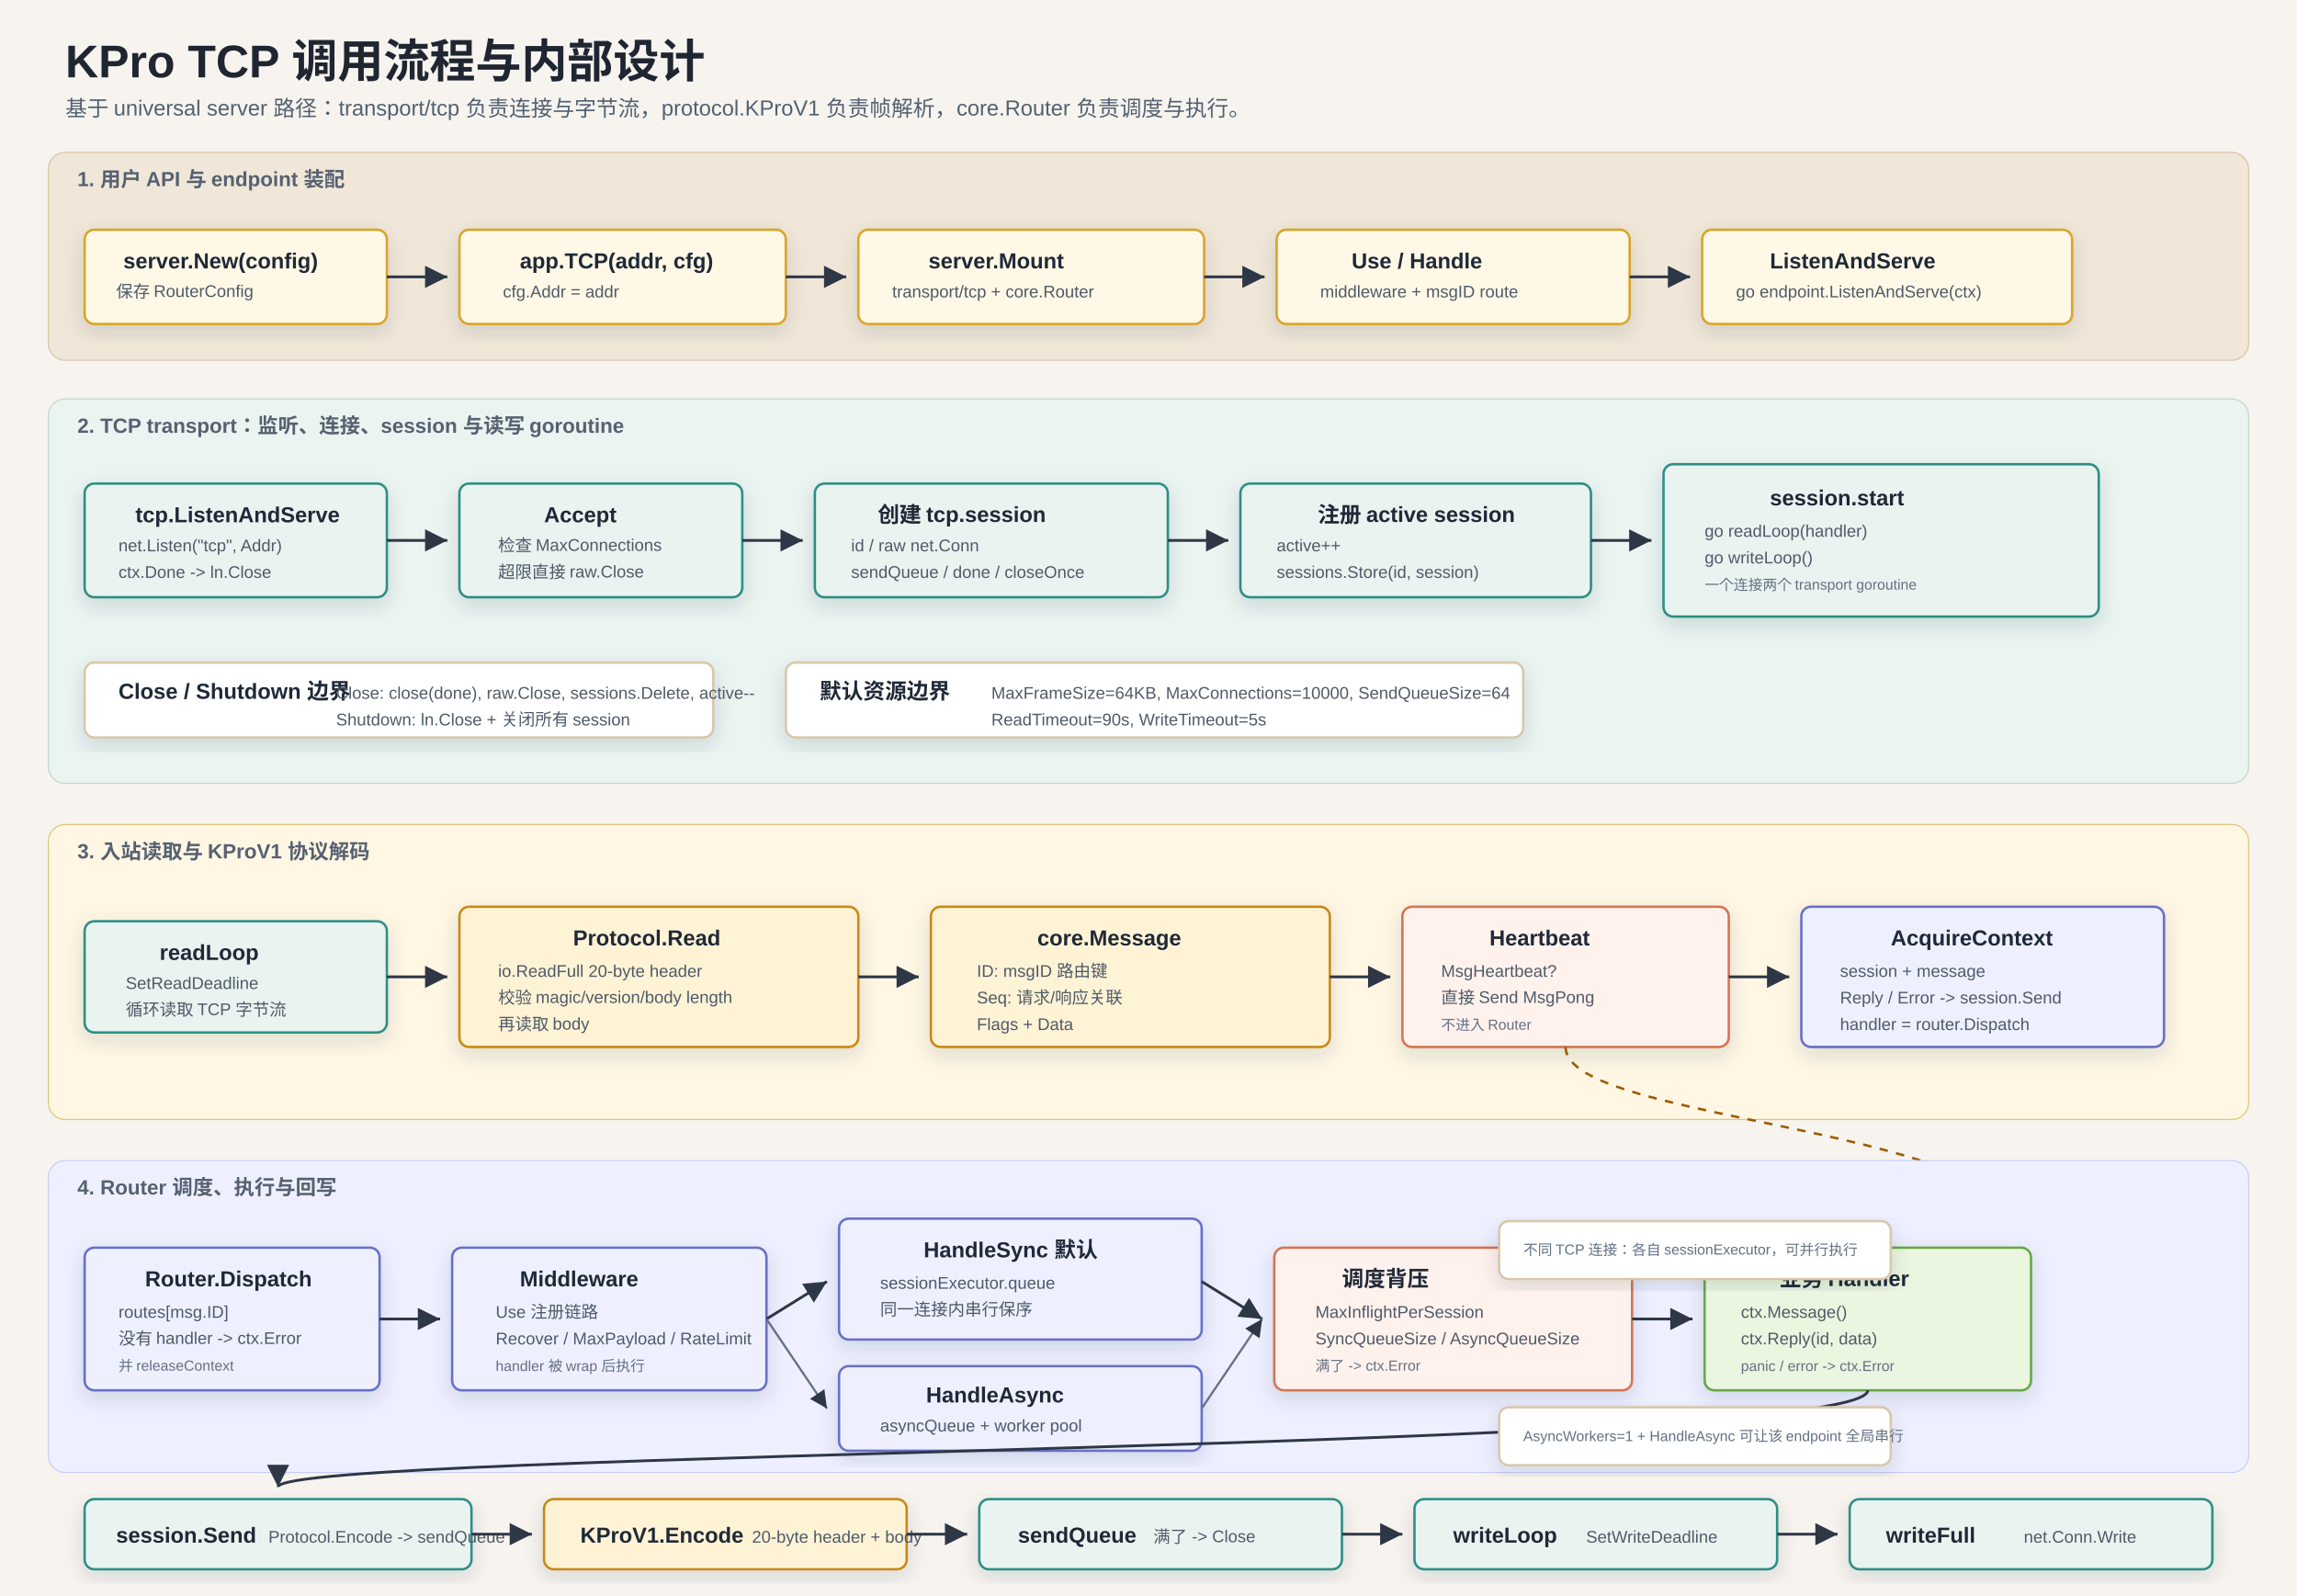
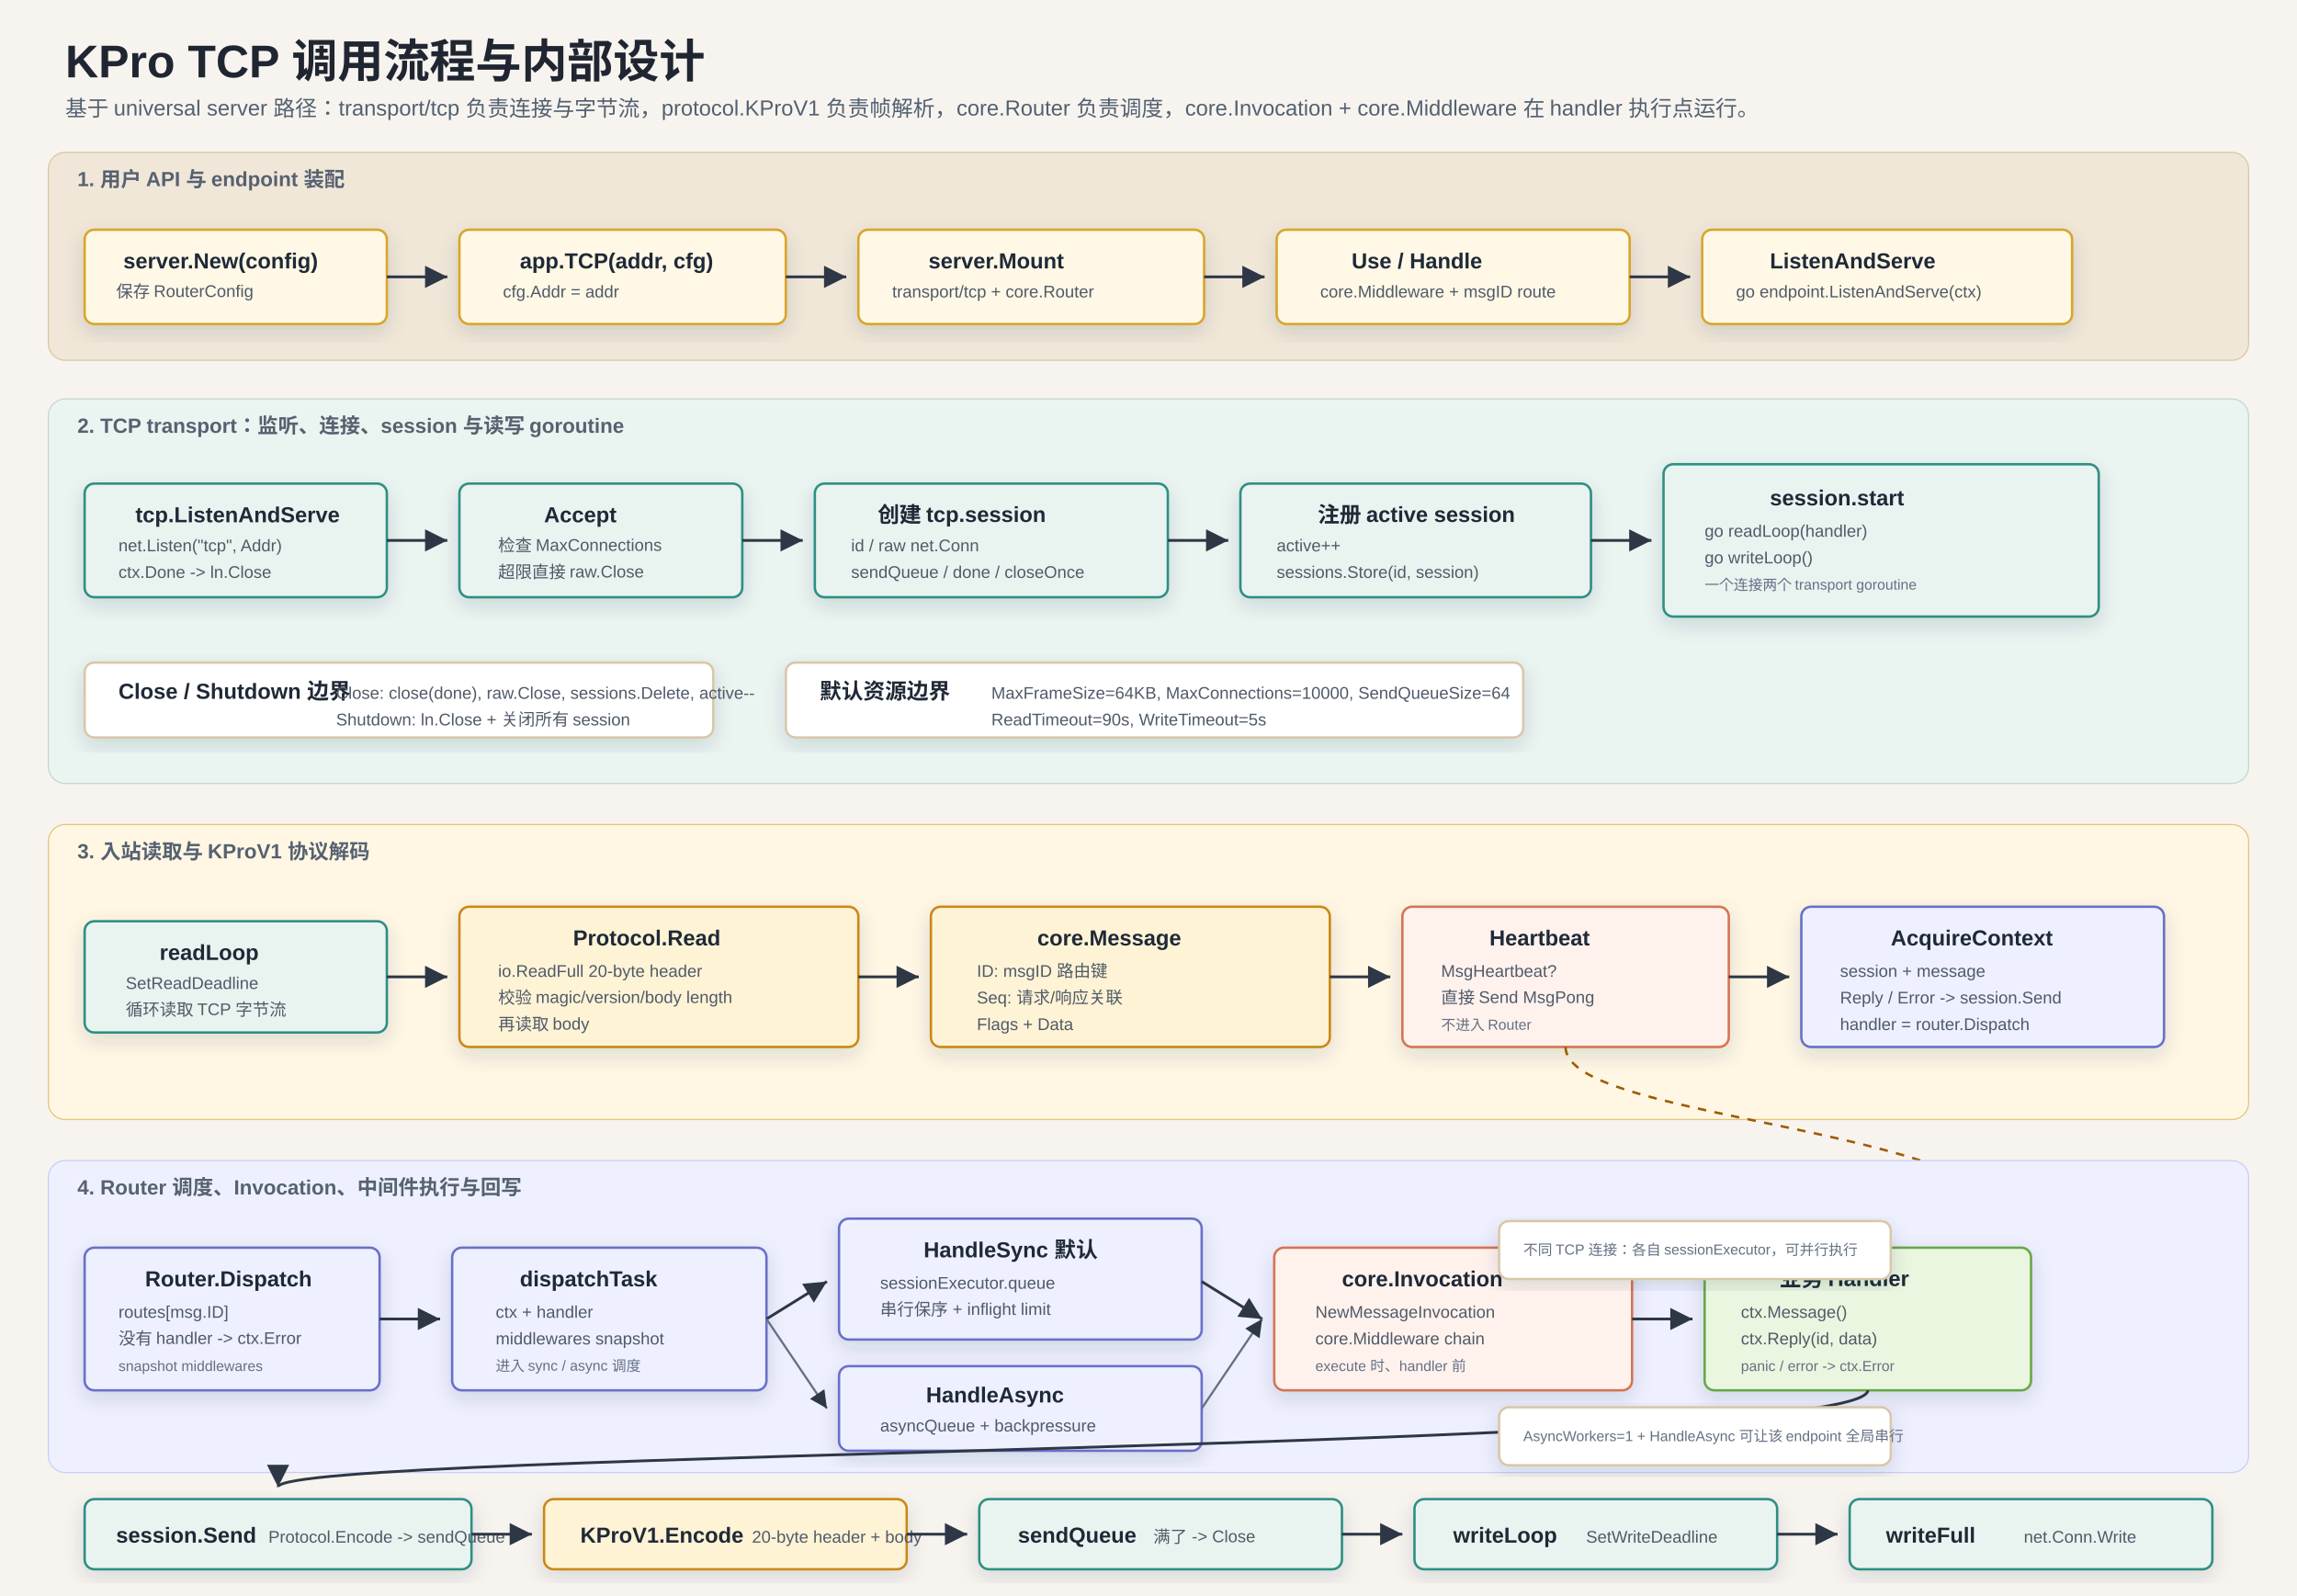
<svg xmlns="http://www.w3.org/2000/svg" width="1900" height="1320" viewBox="0 0 1900 1320" role="img" aria-labelledby="title desc">
  <defs>
    <marker id="arrow" markerWidth="12" markerHeight="12" refX="10" refY="6" orient="auto" markerUnits="strokeWidth">
      <path d="M2,2 L10,6 L2,10 Z" fill="#2e3745" />
    </marker>
    <marker id="warnArrow" markerWidth="12" markerHeight="12" refX="10" refY="6" orient="auto" markerUnits="strokeWidth">
      <path d="M2,2 L10,6 L2,10 Z" fill="#a05a00" />
    </marker>
    <filter id="shadow" x="-20%" y="-20%" width="140%" height="140%">
      <feDropShadow dx="0" dy="6" stdDeviation="8" flood-color="#1e293b" flood-opacity="0.14" />
    </filter>
    <style>
      .bg { fill: #f7f4ef; }
      .title { font: 700 38px "Microsoft YaHei", Arial, sans-serif; fill: #202631; }
      .subtitle { font: 400 18px "Microsoft YaHei", Arial, sans-serif; fill: #536070; }
      .laneTitle { font: 700 17px "Microsoft YaHei", Arial, sans-serif; fill: #566171; }
      .boxTitle { font: 700 18px "Microsoft YaHei", Arial, sans-serif; fill: #1f2937; }
      .text { font: 400 14px "Microsoft YaHei", Arial, sans-serif; fill: #4f5a68; }
      .small { font: 400 12px "Microsoft YaHei", Arial, sans-serif; fill: #647084; }
      .tiny { font: 400 11px "Microsoft YaHei", Arial, sans-serif; fill: #687386; }
      .box { stroke-width: 2; filter: url(#shadow); }
      .setup { fill: #fff8e6; stroke: #d9a529; }
      .tcp { fill: #e9f4f1; stroke: #2f8f83; }
      .proto { fill: #fff3d6; stroke: #c98918; }
      .router { fill: #eef0ff; stroke: #6870c9; }
      .app { fill: #eaf6df; stroke: #68a746; }
      .risk { fill: #fff2ed; stroke: #d47452; }
      .note { fill: #ffffff; stroke: #d8c7aa; }
      .line { fill: none; stroke: #2e3745; stroke-width: 2.3; marker-end: url(#arrow); }
      .lineThin { fill: none; stroke: #667085; stroke-width: 1.8; marker-end: url(#arrow); }
      .warn { fill: none; stroke: #a05a00; stroke-width: 2; stroke-dasharray: 7 7; marker-end: url(#warnArrow); }
      .dash { fill: none; stroke: #667085; stroke-width: 1.6; stroke-dasharray: 6 7; }
    </style>
  </defs>
  <rect class="bg" x="0" y="0" width="1900" height="1320" />
  <text class="title" x="54" y="64">KPro TCP 调用流程与内部设计</text>
-   <text class="subtitle" x="54" y="96">基于 universal server 路径：transport/tcp 负责连接与字节流，protocol.KProV1 负责帧解析，core.Router 负责调度与执行。</text>
+   <text class="subtitle" x="54" y="96">基于 universal server 路径：transport/tcp 负责连接与字节流，protocol.KProV1 负责帧解析，core.Router 负责调度，core.Invocation + core.Middleware 在 handler 执行点运行。</text>
  <rect x="40" y="126" width="1820" height="172" rx="14" fill="#f0e7d8" stroke="#dbc7a5" />
  <text class="laneTitle" x="64" y="154">1. 用户 API 与 endpoint 装配</text>
  <rect class="box setup" x="70" y="190" width="250" height="78" rx="8" />
  <text class="boxTitle" x="102" y="222">server.New(config)</text>
  <text class="text" x="96" y="246">保存 RouterConfig</text>
  <rect class="box setup" x="380" y="190" width="270" height="78" rx="8" />
  <text class="boxTitle" x="430" y="222">app.TCP(addr, cfg)</text>
  <text class="text" x="416" y="246">cfg.Addr = addr</text>
  <rect class="box setup" x="710" y="190" width="286" height="78" rx="8" />
  <text class="boxTitle" x="768" y="222">server.Mount</text>
  <text class="text" x="738" y="246">transport/tcp + core.Router</text>
  <rect class="box setup" x="1056" y="190" width="292" height="78" rx="8" />
  <text class="boxTitle" x="1118" y="222">Use / Handle</text>
-   <text class="text" x="1092" y="246">middleware + msgID route</text>
+   <text class="text" x="1092" y="246">core.Middleware + msgID route</text>
  <rect class="box setup" x="1408" y="190" width="306" height="78" rx="8" />
  <text class="boxTitle" x="1464" y="222">ListenAndServe</text>
  <text class="text" x="1436" y="246">go endpoint.ListenAndServe(ctx)</text>
  <path class="line" d="M320 229 L370 229" />
  <path class="line" d="M650 229 L700 229" />
  <path class="line" d="M996 229 L1046 229" />
  <path class="line" d="M1348 229 L1398 229" />
  <rect x="40" y="330" width="1820" height="318" rx="14" fill="#eaf4f0" stroke="#c3d9cf" />
  <text class="laneTitle" x="64" y="358">2. TCP transport：监听、连接、session 与读写 goroutine</text>
  <rect class="box tcp" x="70" y="400" width="250" height="94" rx="8" />
  <text class="boxTitle" x="112" y="432">tcp.ListenAndServe</text>
  <text class="text" x="98" y="456">net.Listen("tcp", Addr)</text>
  <text class="text" x="98" y="478">ctx.Done -&gt; ln.Close</text>
  <rect class="box tcp" x="380" y="400" width="234" height="94" rx="8" />
  <text class="boxTitle" x="450" y="432">Accept</text>
  <text class="text" x="412" y="456">检查 MaxConnections</text>
  <text class="text" x="412" y="478">超限直接 raw.Close</text>
  <rect class="box tcp" x="674" y="400" width="292" height="94" rx="8" />
  <text class="boxTitle" x="726" y="432">创建 tcp.session</text>
  <text class="text" x="704" y="456">id / raw net.Conn</text>
  <text class="text" x="704" y="478">sendQueue / done / closeOnce</text>
  <rect class="box tcp" x="1026" y="400" width="290" height="94" rx="8" />
  <text class="boxTitle" x="1090" y="432">注册 active session</text>
  <text class="text" x="1056" y="456">active++</text>
  <text class="text" x="1056" y="478">sessions.Store(id, session)</text>
  <rect class="box tcp" x="1376" y="384" width="360" height="126" rx="8" />
  <text class="boxTitle" x="1464" y="418">session.start</text>
  <text class="text" x="1410" y="444">go readLoop(handler)</text>
  <text class="text" x="1410" y="466">go writeLoop()</text>
  <text class="small" x="1410" y="488">一个连接两个 transport goroutine</text>
  <path class="line" d="M320 447 L370 447" />
  <path class="line" d="M614 447 L664 447" />
  <path class="line" d="M966 447 L1016 447" />
  <path class="line" d="M1316 447 L1366 447" />
  <rect class="box note" x="70" y="548" width="520" height="62" rx="8" />
  <text class="boxTitle" x="98" y="578">Close / Shutdown 边界</text>
  <text class="text" x="278" y="578">Close: close(done), raw.Close, sessions.Delete, active--</text>
  <text class="text" x="278" y="600">Shutdown: ln.Close + 关闭所有 session</text>
  <rect class="box note" x="650" y="548" width="610" height="62" rx="8" />
  <text class="boxTitle" x="678" y="578">默认资源边界</text>
  <text class="text" x="820" y="578">MaxFrameSize=64KB, MaxConnections=10000, SendQueueSize=64</text>
  <text class="text" x="820" y="600">ReadTimeout=90s, WriteTimeout=5s</text>
  <rect x="40" y="682" width="1820" height="244" rx="14" fill="#fff7e4" stroke="#e0c77c" />
  <text class="laneTitle" x="64" y="710">3. 入站读取与 KProV1 协议解码</text>
  <rect class="box tcp" x="70" y="762" width="250" height="92" rx="8" />
  <text class="boxTitle" x="132" y="794">readLoop</text>
  <text class="text" x="104" y="818">SetReadDeadline</text>
  <text class="text" x="104" y="840">循环读取 TCP 字节流</text>
  <rect class="box proto" x="380" y="750" width="330" height="116" rx="8" />
  <text class="boxTitle" x="474" y="782">Protocol.Read</text>
  <text class="text" x="412" y="808">io.ReadFull 20-byte header</text>
  <text class="text" x="412" y="830">校验 magic/version/body length</text>
  <text class="text" x="412" y="852">再读取 body</text>
  <rect class="box proto" x="770" y="750" width="330" height="116" rx="8" />
  <text class="boxTitle" x="858" y="782">core.Message</text>
  <text class="text" x="808" y="808">ID: msgID 路由键</text>
  <text class="text" x="808" y="830">Seq: 请求/响应关联</text>
  <text class="text" x="808" y="852">Flags + Data</text>
  <rect class="box risk" x="1160" y="750" width="270" height="116" rx="8" />
  <text class="boxTitle" x="1232" y="782">Heartbeat</text>
  <text class="text" x="1192" y="808">MsgHeartbeat?</text>
  <text class="text" x="1192" y="830">直接 Send MsgPong</text>
  <text class="small" x="1192" y="852">不进入 Router</text>
  <rect class="box router" x="1490" y="750" width="300" height="116" rx="8" />
  <text class="boxTitle" x="1564" y="782">AcquireContext</text>
  <text class="text" x="1522" y="808">session + message</text>
  <text class="text" x="1522" y="830">Reply / Error -&gt; session.Send</text>
  <text class="text" x="1522" y="852">handler = router.Dispatch</text>
  <path class="line" d="M320 808 L370 808" />
  <path class="line" d="M710 808 L760 808" />
  <path class="line" d="M1100 808 L1150 808" />
  <path class="line" d="M1430 808 L1480 808" />
  <path class="warn" d="M1295 866 C1295 930, 1680 930, 1680 1030" />
  <rect x="40" y="960" width="1820" height="258" rx="14" fill="#eef0ff" stroke="#c9cef8" />
-   <text class="laneTitle" x="64" y="988">4. Router 调度、执行与回写</text>
+   <text class="laneTitle" x="64" y="988">4. Router 调度、Invocation、中间件执行与回写</text>
  <rect class="box router" x="70" y="1032" width="244" height="118" rx="8" />
  <text class="boxTitle" x="120" y="1064">Router.Dispatch</text>
  <text class="text" x="98" y="1090">routes[msg.ID]</text>
  <text class="text" x="98" y="1112">没有 handler -&gt; ctx.Error</text>
-   <text class="small" x="98" y="1134">并 releaseContext</text>
+   <text class="small" x="98" y="1134">snapshot middlewares</text>
  <rect class="box router" x="374" y="1032" width="260" height="118" rx="8" />
-   <text class="boxTitle" x="430" y="1064">Middleware</text>
-   <text class="text" x="410" y="1090">Use 注册链路</text>
-   <text class="text" x="410" y="1112">Recover / MaxPayload / RateLimit</text>
-   <text class="small" x="410" y="1134">handler 被 wrap 后执行</text>
+   <text class="boxTitle" x="430" y="1064">dispatchTask</text>
+   <text class="text" x="410" y="1090">ctx + handler</text>
+   <text class="text" x="410" y="1112">middlewares snapshot</text>
+   <text class="small" x="410" y="1134">进入 sync / async 调度</text>
  <rect class="box router" x="694" y="1008" width="300" height="100" rx="8" />
  <text class="boxTitle" x="764" y="1040">HandleSync 默认</text>
  <text class="text" x="728" y="1066">sessionExecutor.queue</text>
-   <text class="text" x="728" y="1088">同一连接内串行保序</text>
+   <text class="text" x="728" y="1088">串行保序 + inflight limit</text>
  <rect class="box router" x="694" y="1130" width="300" height="70" rx="8" />
  <text class="boxTitle" x="766" y="1160">HandleAsync</text>
-   <text class="text" x="728" y="1184">asyncQueue + worker pool</text>
+   <text class="text" x="728" y="1184">asyncQueue + backpressure</text>
  <rect class="box risk" x="1054" y="1032" width="296" height="118" rx="8" />
-   <text class="boxTitle" x="1110" y="1064">调度背压</text>
-   <text class="text" x="1088" y="1090">MaxInflightPerSession</text>
-   <text class="text" x="1088" y="1112">SyncQueueSize / AsyncQueueSize</text>
-   <text class="small" x="1088" y="1134">满了 -&gt; ctx.Error</text>
+   <text class="boxTitle" x="1110" y="1064">core.Invocation</text>
+   <text class="text" x="1088" y="1090">NewMessageInvocation</text>
+   <text class="text" x="1088" y="1112">core.Middleware chain</text>
+   <text class="small" x="1088" y="1134">execute 时、handler 前</text>
  <rect class="box app" x="1410" y="1032" width="270" height="118" rx="8" />
  <text class="boxTitle" x="1472" y="1064">业务 Handler</text>
  <text class="text" x="1440" y="1090">ctx.Message()</text>
  <text class="text" x="1440" y="1112">ctx.Reply(id, data)</text>
  <text class="small" x="1440" y="1134">panic / error -&gt; ctx.Error</text>
  <path class="line" d="M314 1091 L364 1091" />
  <path class="line" d="M634 1091 L684 1060" />
  <path class="lineThin" d="M634 1091 L684 1165" />
  <path class="line" d="M994 1060 L1044 1091" />
  <path class="lineThin" d="M994 1165 L1044 1091" />
  <path class="line" d="M1350 1091 L1400 1091" />
  <rect class="box tcp" x="70" y="1240" width="320" height="58" rx="8" />
  <text class="boxTitle" x="96" y="1276">session.Send</text>
  <text class="text" x="222" y="1276">Protocol.Encode -&gt; sendQueue</text>
  <rect class="box proto" x="450" y="1240" width="300" height="58" rx="8" />
  <text class="boxTitle" x="480" y="1276">KProV1.Encode</text>
  <text class="text" x="622" y="1276">20-byte header + body</text>
  <rect class="box tcp" x="810" y="1240" width="300" height="58" rx="8" />
  <text class="boxTitle" x="842" y="1276">sendQueue</text>
  <text class="text" x="954" y="1276">满了 -&gt; Close</text>
  <rect class="box tcp" x="1170" y="1240" width="300" height="58" rx="8" />
  <text class="boxTitle" x="1202" y="1276">writeLoop</text>
  <text class="text" x="1312" y="1276">SetWriteDeadline</text>
  <rect class="box tcp" x="1530" y="1240" width="300" height="58" rx="8" />
  <text class="boxTitle" x="1560" y="1276">writeFull</text>
  <text class="text" x="1674" y="1276">net.Conn.Write</text>
  <path class="line" d="M1545 1150 C1545 1200, 230 1200, 230 1230" />
  <path class="line" d="M390 1269 L440 1269" />
  <path class="line" d="M750 1269 L800 1269" />
  <path class="line" d="M1110 1269 L1160 1269" />
  <path class="line" d="M1470 1269 L1520 1269" />
  <rect class="box note" x="1240" y="1010" width="324" height="48" rx="8" />
  <text class="small" x="1260" y="1038">不同 TCP 连接：各自 sessionExecutor，可并行执行</text>
  <rect class="box note" x="1240" y="1164" width="324" height="48" rx="8" />
  <text class="small" x="1260" y="1192">AsyncWorkers=1 + HandleAsync 可让该 endpoint 全局串行</text>
</svg>
